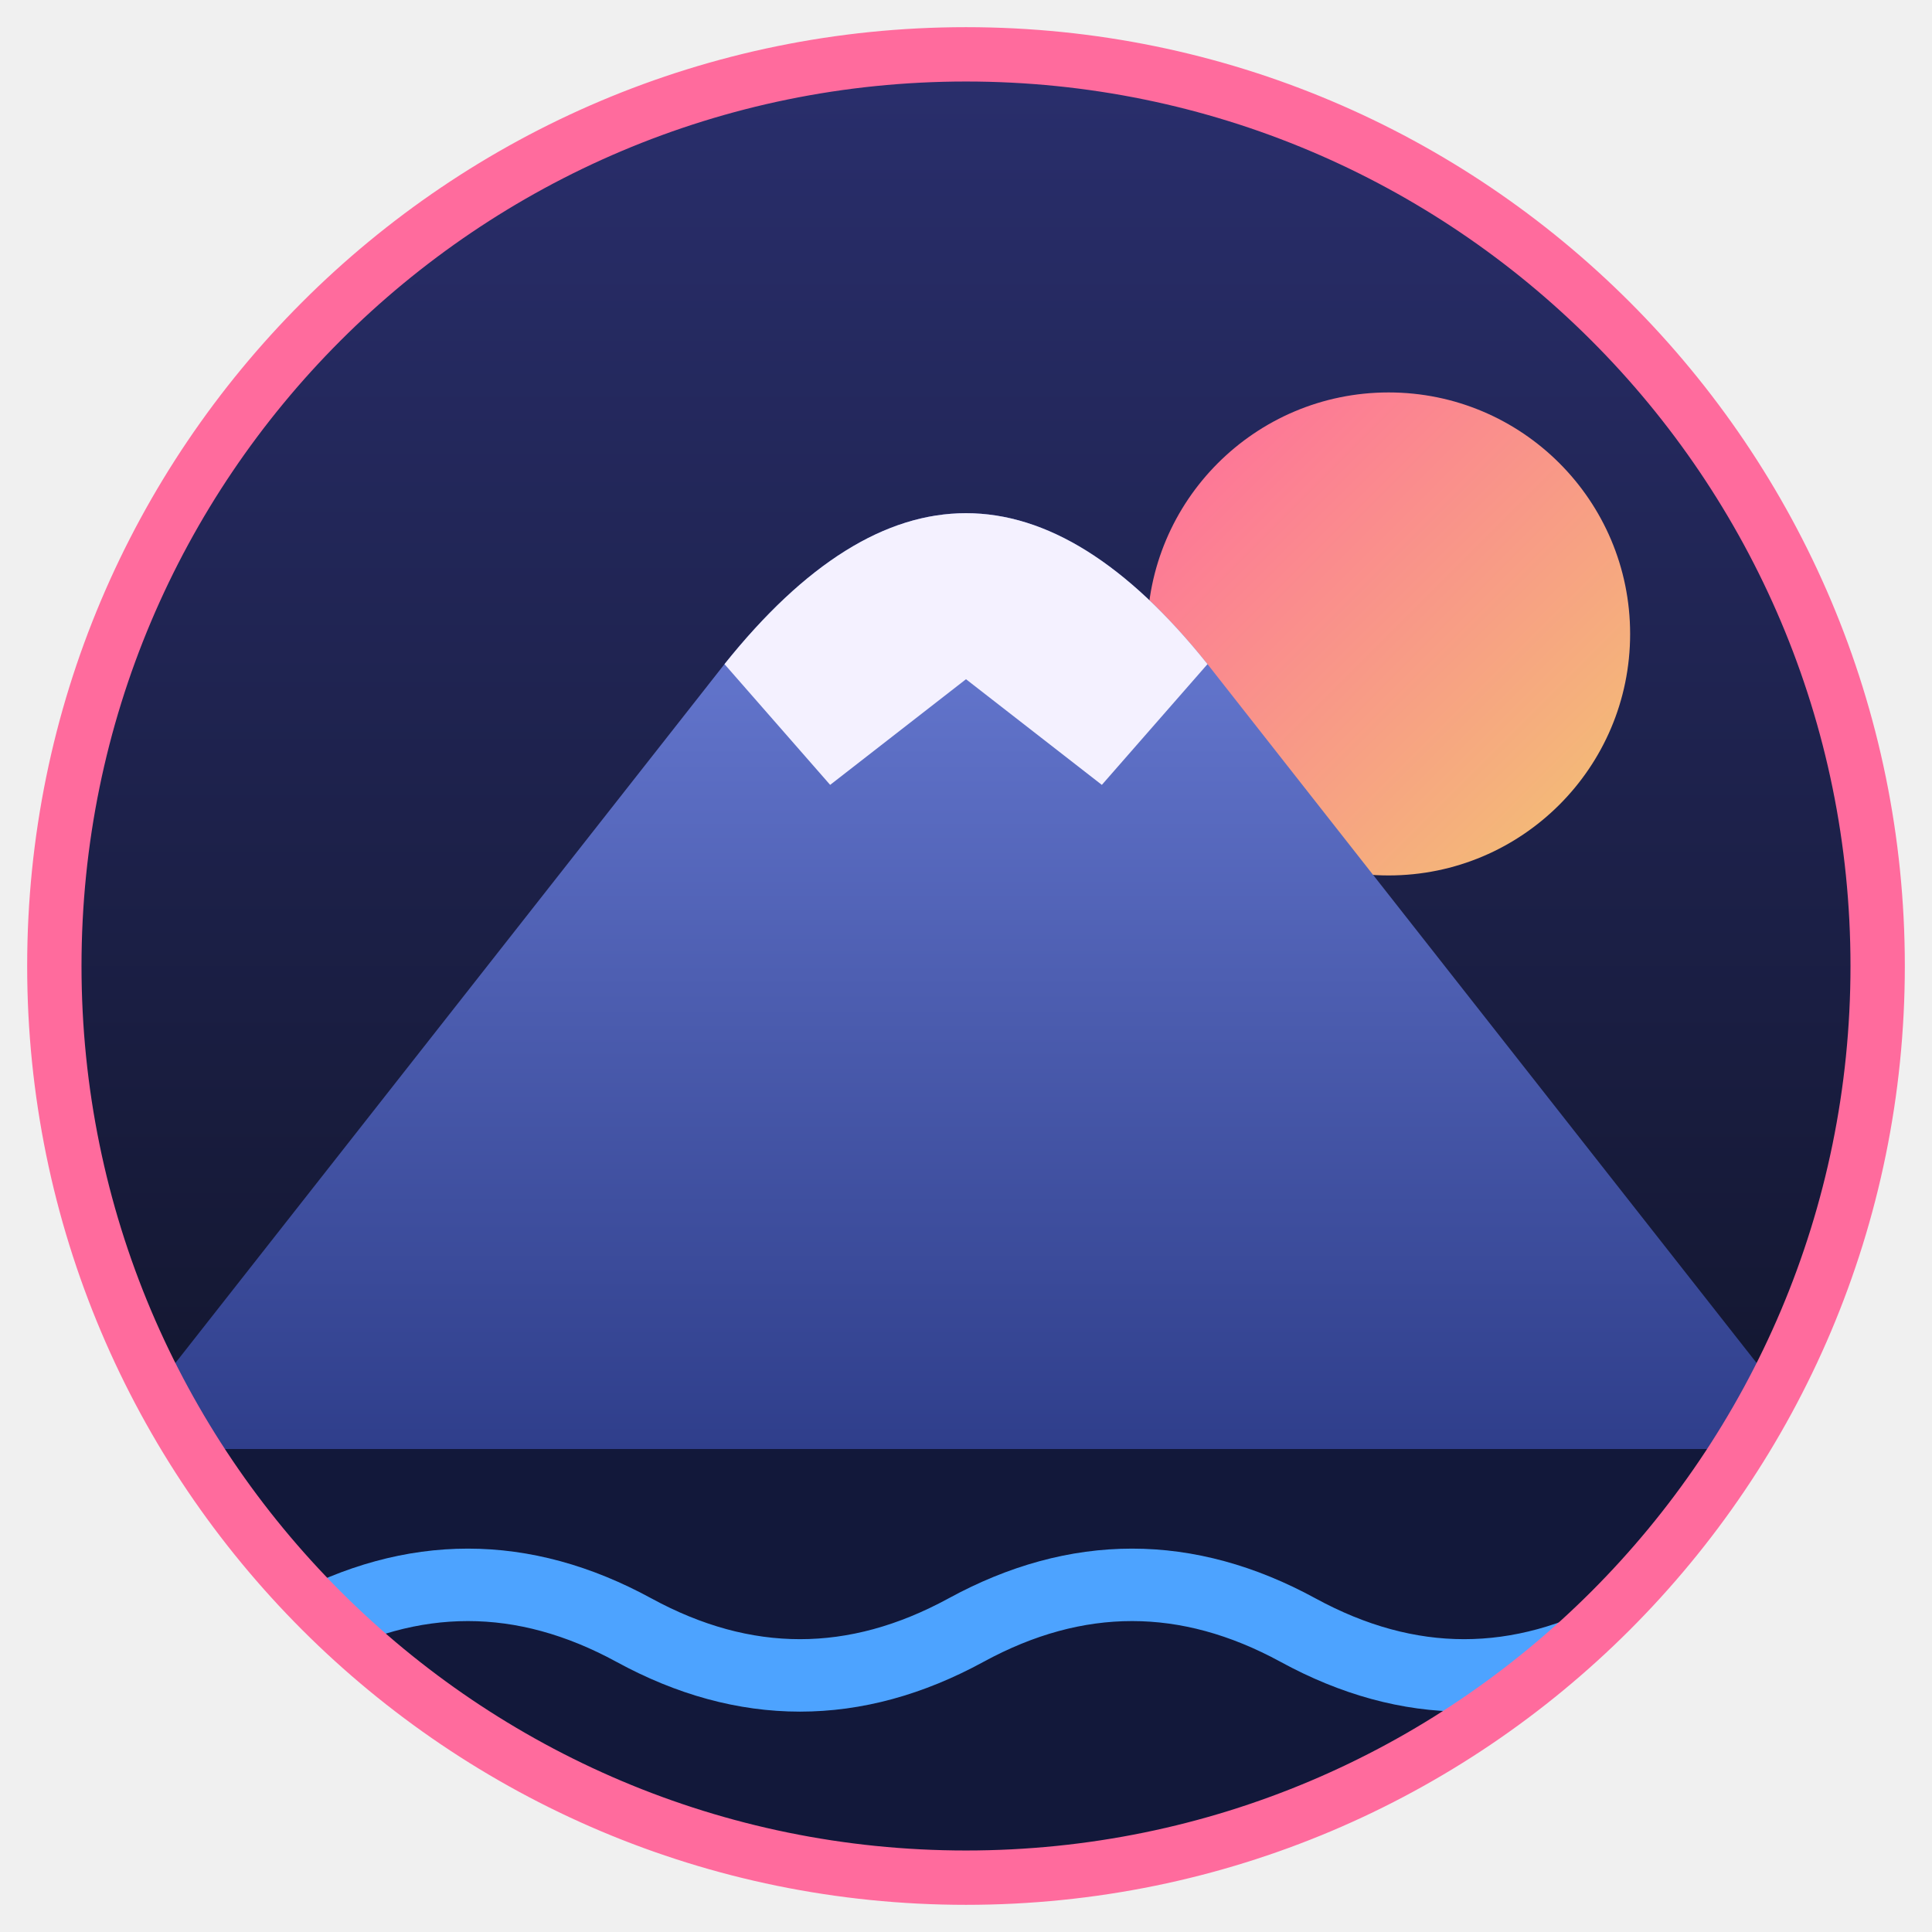
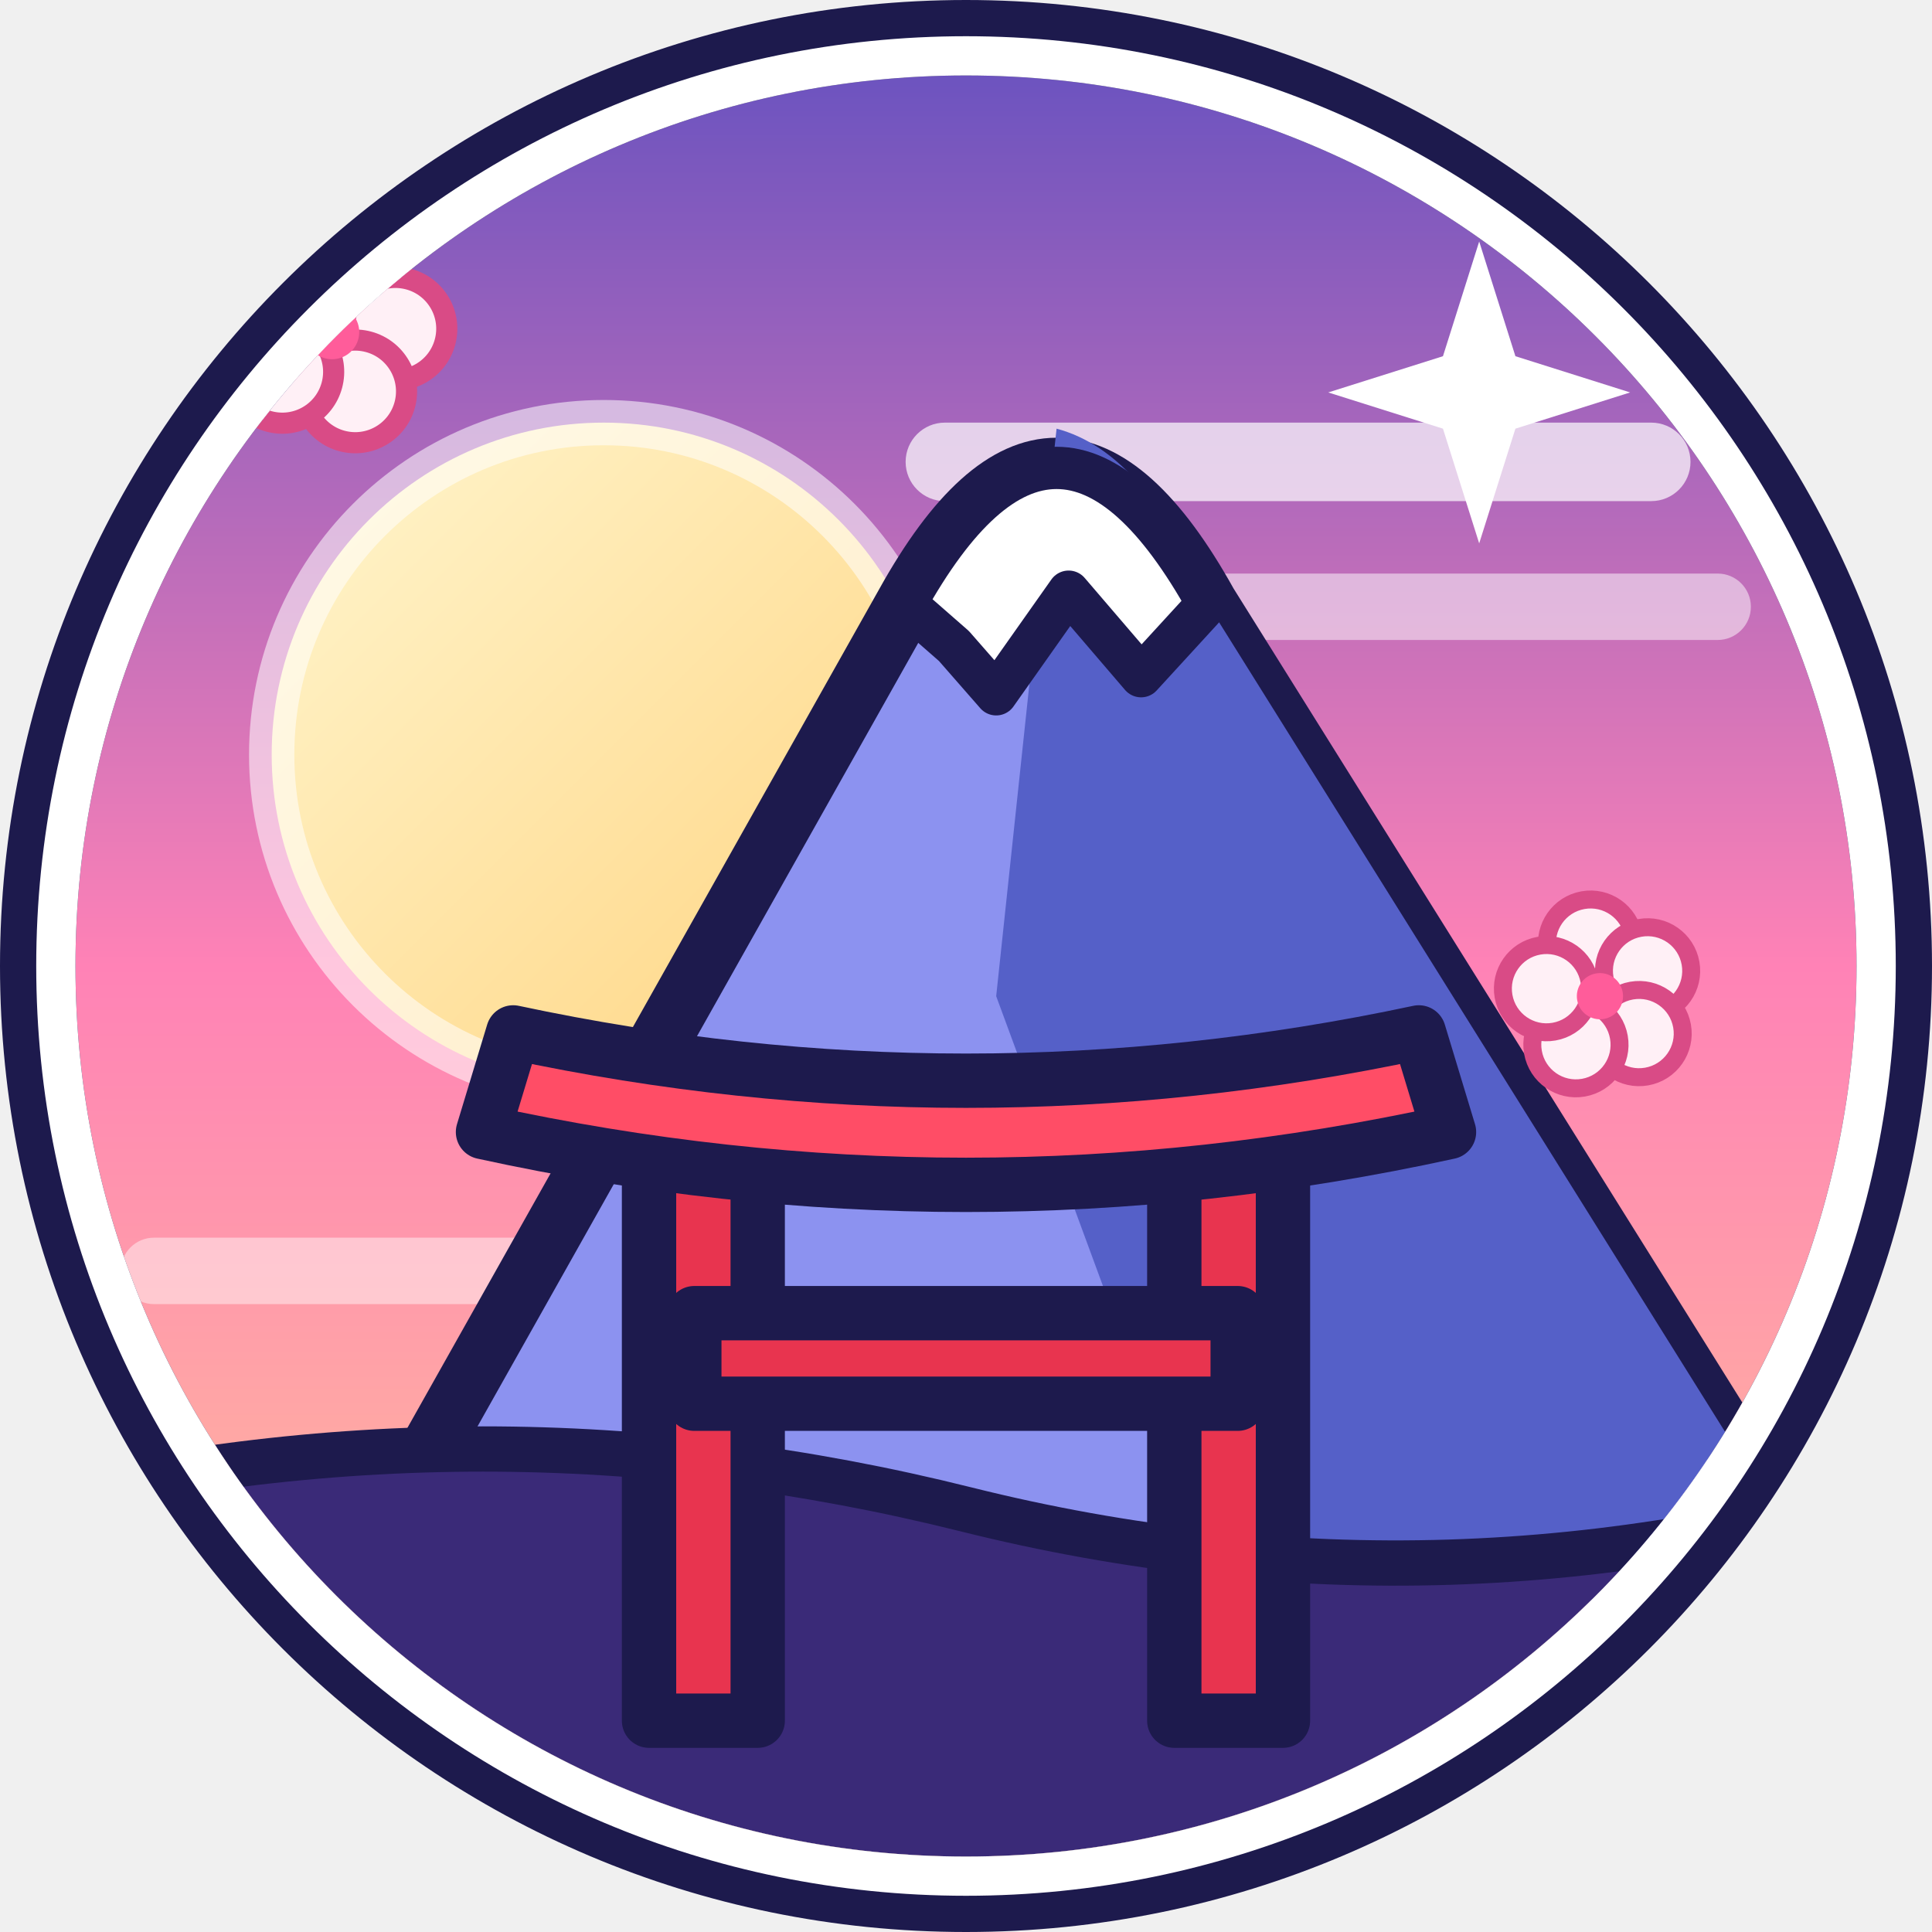
<svg xmlns="http://www.w3.org/2000/svg" viewBox="0 0 64 64">
  <defs>
    <linearGradient id="sky" x1="0" y1="0" x2="0" y2="1">
-       <stop offset="0" stop-color="#2a2f6e" />
-       <stop offset="1" stop-color="#0b0e1a" />
+       <stop offset="0" stop-color="#5f4fc0" />
+       <stop offset="0.5" stop-color="#ff82b6" />
+       <stop offset="1" stop-color="#ffcf92" />
    </linearGradient>
    <linearGradient id="sun" x1="0" y1="0" x2="1" y2="1">
-       <stop offset="0" stop-color="#ff6b9d" />
-       <stop offset="1" stop-color="#f2c572" />
-     </linearGradient>
-     <linearGradient id="fuji" x1="0" y1="0" x2="0" y2="1">
-       <stop offset="0" stop-color="#6c7fd8" />
-       <stop offset="1" stop-color="#2b3a86" />
+       <stop offset="0" stop-color="#fff6cf" />
+       <stop offset="1" stop-color="#ffd37e" />
    </linearGradient>
    <clipPath id="round">
-       <circle cx="32" cy="32" r="30" />
+       <circle cx="32" cy="32" r="29.5" />
    </clipPath>
+     <g id="blossom">
+       <g fill="#fff0f6" stroke="#d94b86" stroke-width="0.7" stroke-linejoin="round">
+         <circle cx="0" cy="-2.1" r="1.7" />
+         <circle cx="2" cy="-0.65" r="1.7" />
+         <circle cx="1.25" cy="1.7" r="1.7" />
+         <circle cx="-1.25" cy="1.7" r="1.7" />
+         <circle cx="-2" cy="-0.65" r="1.7" />
+       </g>
+       <circle r="0.9" fill="#ff5c9a" />
+     </g>
  </defs>
-   <circle cx="32" cy="32" r="31" fill="url(#sky)" />
+   <circle cx="32" cy="32" r="31" fill="#1d1a4d" />
  <g clip-path="url(#round)">
-     <circle cx="46" cy="21" r="8" fill="url(#sun)" />
-     <path d="M2 50 L24 22 Q32 12 40 22 L62 50 Z" fill="url(#fuji)" />
-     <path d="M24 22 Q32 12 40 22 L36.5 26 L32 22.5 L27.5 26 Z" fill="#f4f1ff" />
-     <rect x="0" y="48" width="64" height="16" fill="#12183a" />
-     <path d="M10 54 q5.5 -3 11 0 t11 0 t11 0 t11 0" fill="none" stroke="#4da3ff" stroke-width="2.4" stroke-linecap="round" />
+     <rect width="64" height="64" fill="url(#sky)" />
+     <circle cx="20" cy="25" r="11" fill="url(#sun)" stroke="#fff" stroke-opacity="0.55" stroke-width="1.5" />
+     <rect x="30" y="14" width="26" height="2.6" rx="1.3" fill="#fff" fill-opacity="0.7" />
+     <rect x="36" y="19" width="22" height="2.2" rx="1.1" fill="#fff" fill-opacity="0.5" />
+     <rect x="4" y="41" width="22" height="2.2" rx="1.1" fill="#fff" fill-opacity="0.45" />
+     <path d="M12 52 L30 20 Q35 11 40 20 L60 52 Z" fill="#8c92f0" stroke="#1d1a4d" stroke-width="2" stroke-linejoin="round" />
+     <path d="M35 14.2 Q38 15 40 20 L60 52 L40 52 L33 33 Z" fill="#5560c8" />
+     <path d="M30 20 Q35 11 40 20 L37.8 22.4 L35.4 19.6 L33 23 L31.6 21.4 Z" fill="#fff" stroke="#1d1a4d" stroke-width="1.4" stroke-linejoin="round" />
+     <path d="M0 50 Q16 46 32 50 T64 49 L64 64 L0 64 Z" fill="#3a2a78" stroke="#1d1a4d" stroke-width="1.5" />
+     <g stroke="#1d1a4d" stroke-width="1.8" stroke-linejoin="round" stroke-linecap="round">
+       <rect x="21.5" y="38" width="3.6" height="19" fill="#e8344f" />
+       <rect x="38.9" y="38" width="3.6" height="19" fill="#e8344f" />
+       <rect x="23" y="43.5" width="18" height="3" fill="#e8344f" />
+       <path d="M16 37.5 Q32 41 48 37.5 L47 34.2 Q32 37.4 17 34.2 Z" fill="#ff4d66" />
+     </g>
+     <use href="#blossom" transform="translate(11 11) rotate(15)" />
+     <use href="#blossom" transform="translate(53 33) rotate(-10) scale(0.85)" />
+     <use href="#blossom" transform="translate(9 56) rotate(30) scale(0.75)" />
+     <path d="M49 8 L50.2 11.8 L54 13 L50.2 14.2 L49 18 L47.8 14.2 L44 13 L47.8 11.8 Z" fill="#fff" />
  </g>
-   <circle cx="32" cy="32" r="30.2" fill="none" stroke="#ff6b9d" stroke-width="1.8" />
+   <circle cx="32" cy="32" r="30.4" fill="none" stroke="#fff" stroke-width="1.8" />
+   <circle cx="32" cy="32" r="31.4" fill="none" stroke="#1d1a4d" stroke-width="1.2" />
</svg>
